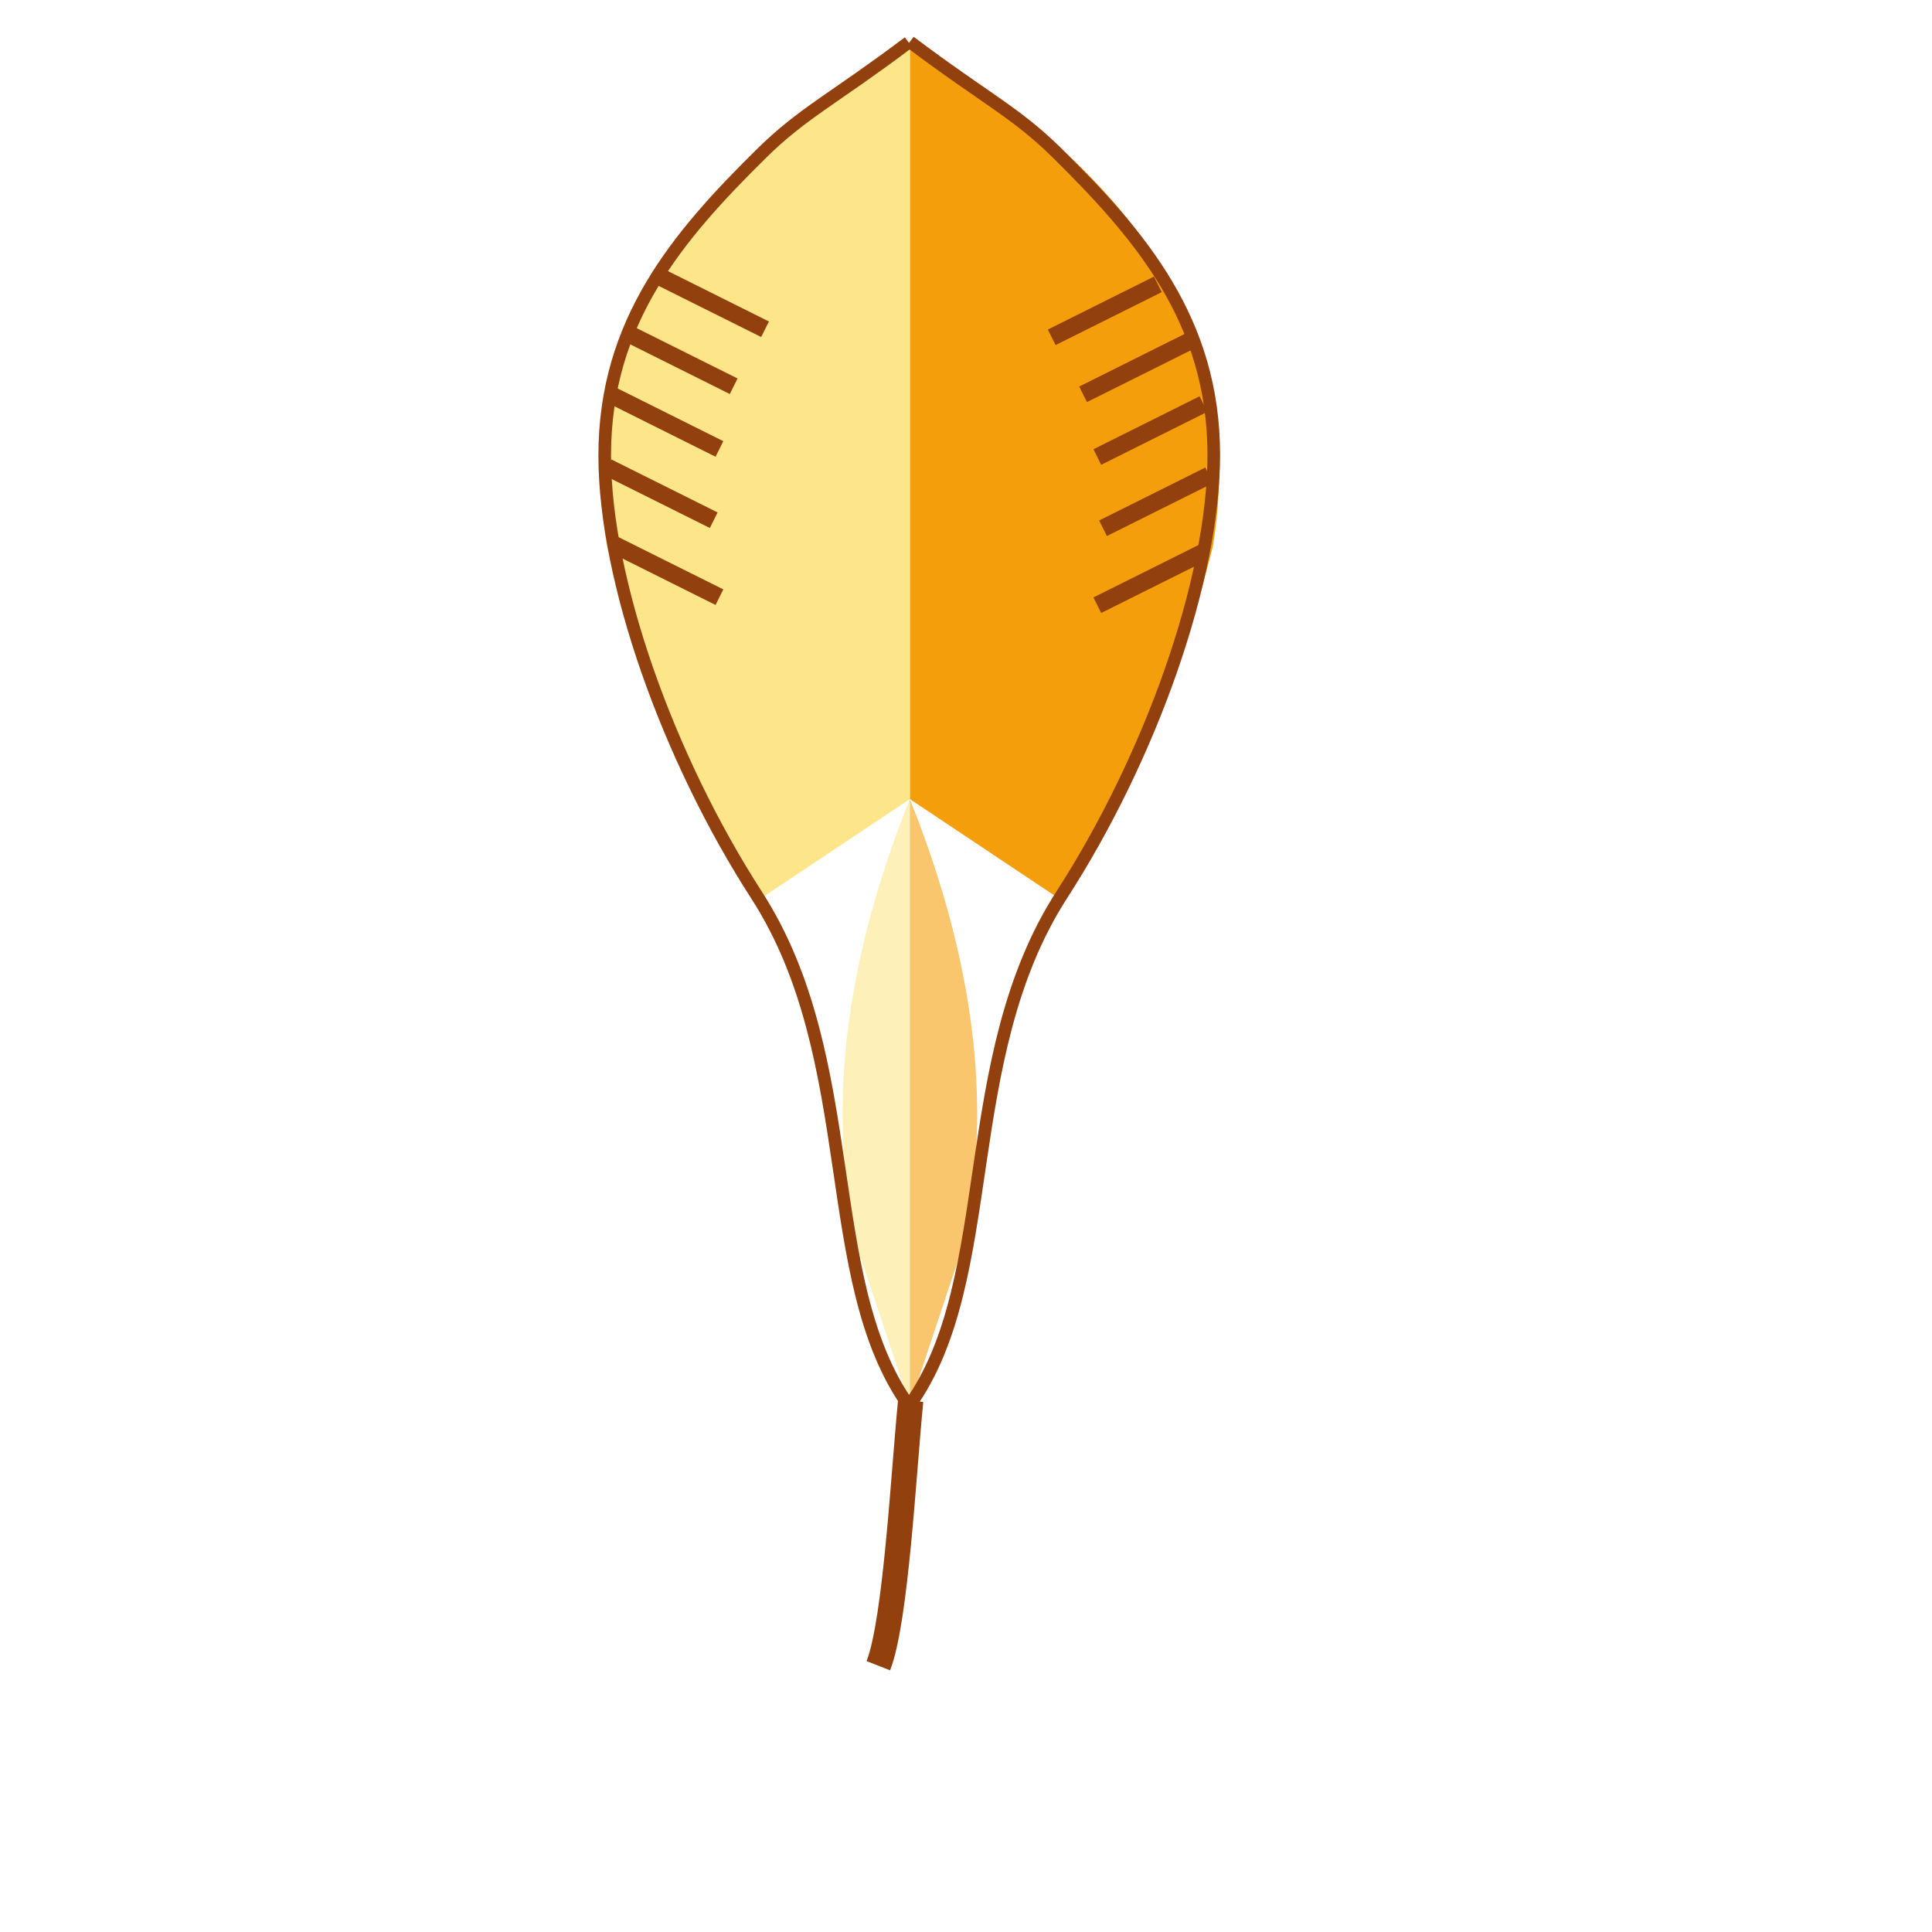
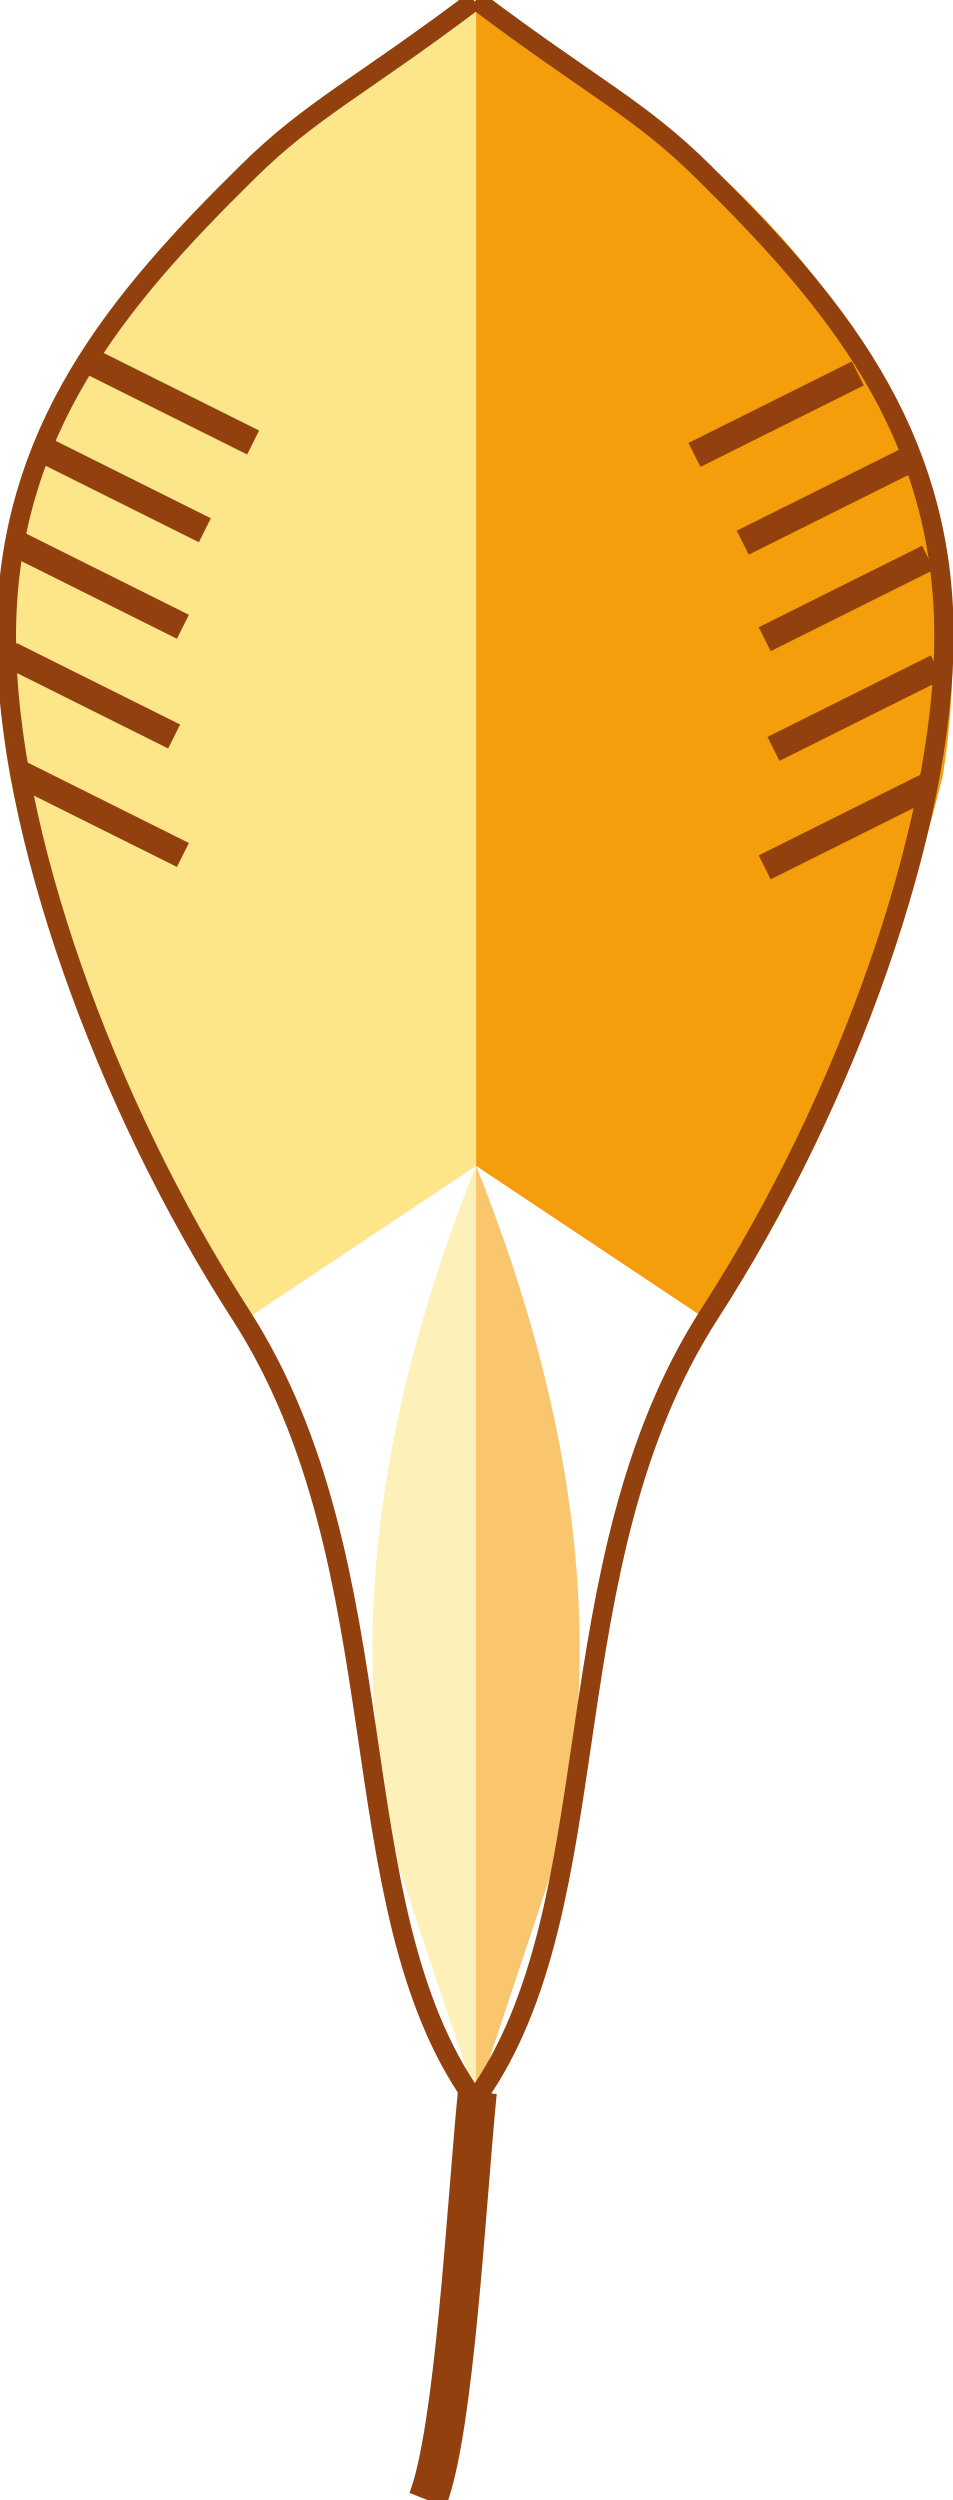
- <svg xmlns="http://www.w3.org/2000/svg" viewBox="0 0 64 64" version="1.1">
+ <svg xmlns="http://www.w3.org/2000/svg" viewBox="0 0 24.374 64" version="1.1">
  <defs />
-   <path d="M 30.14,1.385 Q 41.847,8.075 40.175,18.109 38.502,24.799 35.157,29.816 l -5.017,-3.345 z" fill="#F59E0B" style="stroke-width:0.836" />
-   <path d="M 30.14,1.385 Q 18.433,8.075 20.106,18.109 q 1.672,6.69 5.017,11.707 l 5.017,-3.345 z" fill="#FDE68A" style="stroke-width:0.836" />
-   <path d="m 30.14,26.471 q 3.345,8.362 1.672,15.052 l -1.672,5.017 z" fill="#F59E0B" opacity="0.6" style="stroke-width:0.836" />
-   <path d="m 30.14,26.471 q -3.345,8.362 -1.672,15.052 l 1.672,5.017 z" fill="#FDE68A" opacity="0.6" style="stroke-width:0.836" />
-   <path style="fill:none;stroke:#92400E;stroke-width:0.576;stroke-dasharray:none;stroke-opacity:1" d="m 21.827,9.153 c 3.516,1.754 3.516,1.754 3.516,1.754" />
-   <path style="fill:none;stroke:#92400E;stroke-width:0.576;stroke-dasharray:none;stroke-opacity:1" d="m 20.788,11.041 c 3.516,1.754 3.516,1.754 3.516,1.754" />
-   <path style="fill:none;stroke:#92400E;stroke-width:0.576;stroke-dasharray:none;stroke-opacity:1" d="m 20.316,13.118 c 3.516,1.754 3.516,1.754 3.516,1.754" />
-   <path style="fill:none;stroke:#92400E;stroke-width:0.576;stroke-dasharray:none;stroke-opacity:1" d="m 20.127,15.479 c 3.516,1.754 3.516,1.754 3.516,1.754" />
-   <path style="fill:none;stroke:#92400E;stroke-width:0.576;stroke-dasharray:none;stroke-opacity:1" d="m 20.316,18.028 c 3.516,1.754 3.516,1.754 3.516,1.754" />
-   <path style="fill:none;stroke:#92400E;stroke-width:0.576;stroke-dasharray:none;stroke-opacity:1" d="M 38.355,9.42 C 34.839,11.174 34.839,11.174 34.839,11.174" />
-   <path style="fill:none;stroke:#92400E;stroke-width:0.576;stroke-dasharray:none;stroke-opacity:1" d="m 39.394,11.308 c -3.516,1.754 -3.516,1.754 -3.516,1.754" />
-   <path style="fill:none;stroke:#92400E;stroke-width:0.576;stroke-dasharray:none;stroke-opacity:1" d="M 39.866,13.385 C 36.35,15.139 36.35,15.139 36.35,15.139" />
-   <path style="fill:none;stroke:#92400E;stroke-width:0.576;stroke-dasharray:none;stroke-opacity:1" d="m 40.055,15.745 c -3.516,1.754 -3.516,1.754 -3.516,1.754" />
-   <path style="fill:none;stroke:#92400E;stroke-width:0.576;stroke-dasharray:none;stroke-opacity:1" d="m 39.866,18.294 c -3.516,1.754 -3.516,1.754 -3.516,1.754" />
-   <path d="m 30.1,1.403 c -2.501,1.883 -3.508,2.332 -4.877,3.683 -2.78,2.743 -5.191,5.566 -5.191,10.003 0,4.138 2.097,10.016 5.034,14.568 3.51,5.44 2.046,12.716 5.034,16.901" fill="none" stroke="#92400E" stroke-width="1.5" style="stroke-width:0.418;stroke-dasharray:none" />
-   <path d="m 30.14,1.385 c 2.501,1.883 3.508,2.332 4.877,3.683 2.78,2.743 5.191,5.566 5.191,10.003 0,4.138 -2.097,10.016 -5.034,14.568 -3.51,5.44 -2.046,12.716 -5.034,16.901" fill="none" stroke="#92400E" stroke-width="1.5" style="stroke-width:0.418;stroke-dasharray:none" />
-   <path style="fill:none;fill-opacity:1;stroke:#92400E;stroke-width:0.837;stroke-dasharray:none;stroke-opacity:1" d="m 30.168,46.401 c -0.236,2.367 -0.489,7.293 -1.072,8.778" />
+   <g transform="translate(-19.8133 0) scale(1)">
+     <g transform="translate(-3.8583 -1.6481) scale(1.1897) translate(3.2433 1.3854) scale(0.8406) translate(-3.8582 -1.6481) scale(1.1896) translate(3.2432 1.3854) scale(0.8406) translate(-3.8583 -1.6481) scale(1.1897)">
+       <path d="M 30.14,1.385 Q 41.847,8.075 40.175,18.109 38.502,24.799 35.157,29.816 l -5.017,-3.345 z" fill="#F59E0B" style="stroke-width:0.836" />
+       <path d="M 30.14,1.385 Q 18.433,8.075 20.106,18.109 q 1.672,6.69 5.017,11.707 l 5.017,-3.345 z" fill="#FDE68A" style="stroke-width:0.836" />
+       <path d="m 30.14,26.471 q 3.345,8.362 1.672,15.052 l -1.672,5.017 z" fill="#F59E0B" opacity="0.6" style="stroke-width:0.836" />
+       <path d="m 30.14,26.471 q -3.345,8.362 -1.672,15.052 l 1.672,5.017 z" fill="#FDE68A" opacity="0.6" style="stroke-width:0.836" />
+       <path style="fill:none;stroke:#92400E;stroke-width:0.576;stroke-dasharray:none;stroke-opacity:1" d="m 21.827,9.153 c 3.516,1.754 3.516,1.754 3.516,1.754" />
+       <path style="fill:none;stroke:#92400E;stroke-width:0.576;stroke-dasharray:none;stroke-opacity:1" d="m 20.788,11.041 c 3.516,1.754 3.516,1.754 3.516,1.754" />
+       <path style="fill:none;stroke:#92400E;stroke-width:0.576;stroke-dasharray:none;stroke-opacity:1" d="m 20.316,13.118 c 3.516,1.754 3.516,1.754 3.516,1.754" />
+       <path style="fill:none;stroke:#92400E;stroke-width:0.576;stroke-dasharray:none;stroke-opacity:1" d="m 20.127,15.479 c 3.516,1.754 3.516,1.754 3.516,1.754" />
+       <path style="fill:none;stroke:#92400E;stroke-width:0.576;stroke-dasharray:none;stroke-opacity:1" d="m 20.316,18.028 c 3.516,1.754 3.516,1.754 3.516,1.754" />
+       <path style="fill:none;stroke:#92400E;stroke-width:0.576;stroke-dasharray:none;stroke-opacity:1" d="M 38.355,9.42 C 34.839,11.174 34.839,11.174 34.839,11.174" />
+       <path style="fill:none;stroke:#92400E;stroke-width:0.576;stroke-dasharray:none;stroke-opacity:1" d="m 39.394,11.308 c -3.516,1.754 -3.516,1.754 -3.516,1.754" />
+       <path style="fill:none;stroke:#92400E;stroke-width:0.576;stroke-dasharray:none;stroke-opacity:1" d="M 39.866,13.385 C 36.35,15.139 36.35,15.139 36.35,15.139" />
+       <path style="fill:none;stroke:#92400E;stroke-width:0.576;stroke-dasharray:none;stroke-opacity:1" d="m 40.055,15.745 c -3.516,1.754 -3.516,1.754 -3.516,1.754" />
+       <path style="fill:none;stroke:#92400E;stroke-width:0.576;stroke-dasharray:none;stroke-opacity:1" d="m 39.866,18.294 c -3.516,1.754 -3.516,1.754 -3.516,1.754" />
+       <path d="m 30.1,1.403 c -2.501,1.883 -3.508,2.332 -4.877,3.683 -2.78,2.743 -5.191,5.566 -5.191,10.003 0,4.138 2.097,10.016 5.034,14.568 3.51,5.44 2.046,12.716 5.034,16.901" fill="none" stroke="#92400E" stroke-width="1.5" style="stroke-width:0.418;stroke-dasharray:none" />
+       <path d="m 30.14,1.385 c 2.501,1.883 3.508,2.332 4.877,3.683 2.78,2.743 5.191,5.566 5.191,10.003 0,4.138 -2.097,10.016 -5.034,14.568 -3.51,5.44 -2.046,12.716 -5.034,16.901" fill="none" stroke="#92400E" stroke-width="1.5" style="stroke-width:0.418;stroke-dasharray:none" />
+       <path style="fill:none;fill-opacity:1;stroke:#92400E;stroke-width:0.837;stroke-dasharray:none;stroke-opacity:1" d="m 30.168,46.401 c -0.236,2.367 -0.489,7.293 -1.072,8.778" />
+     </g>
+   </g>
</svg>
